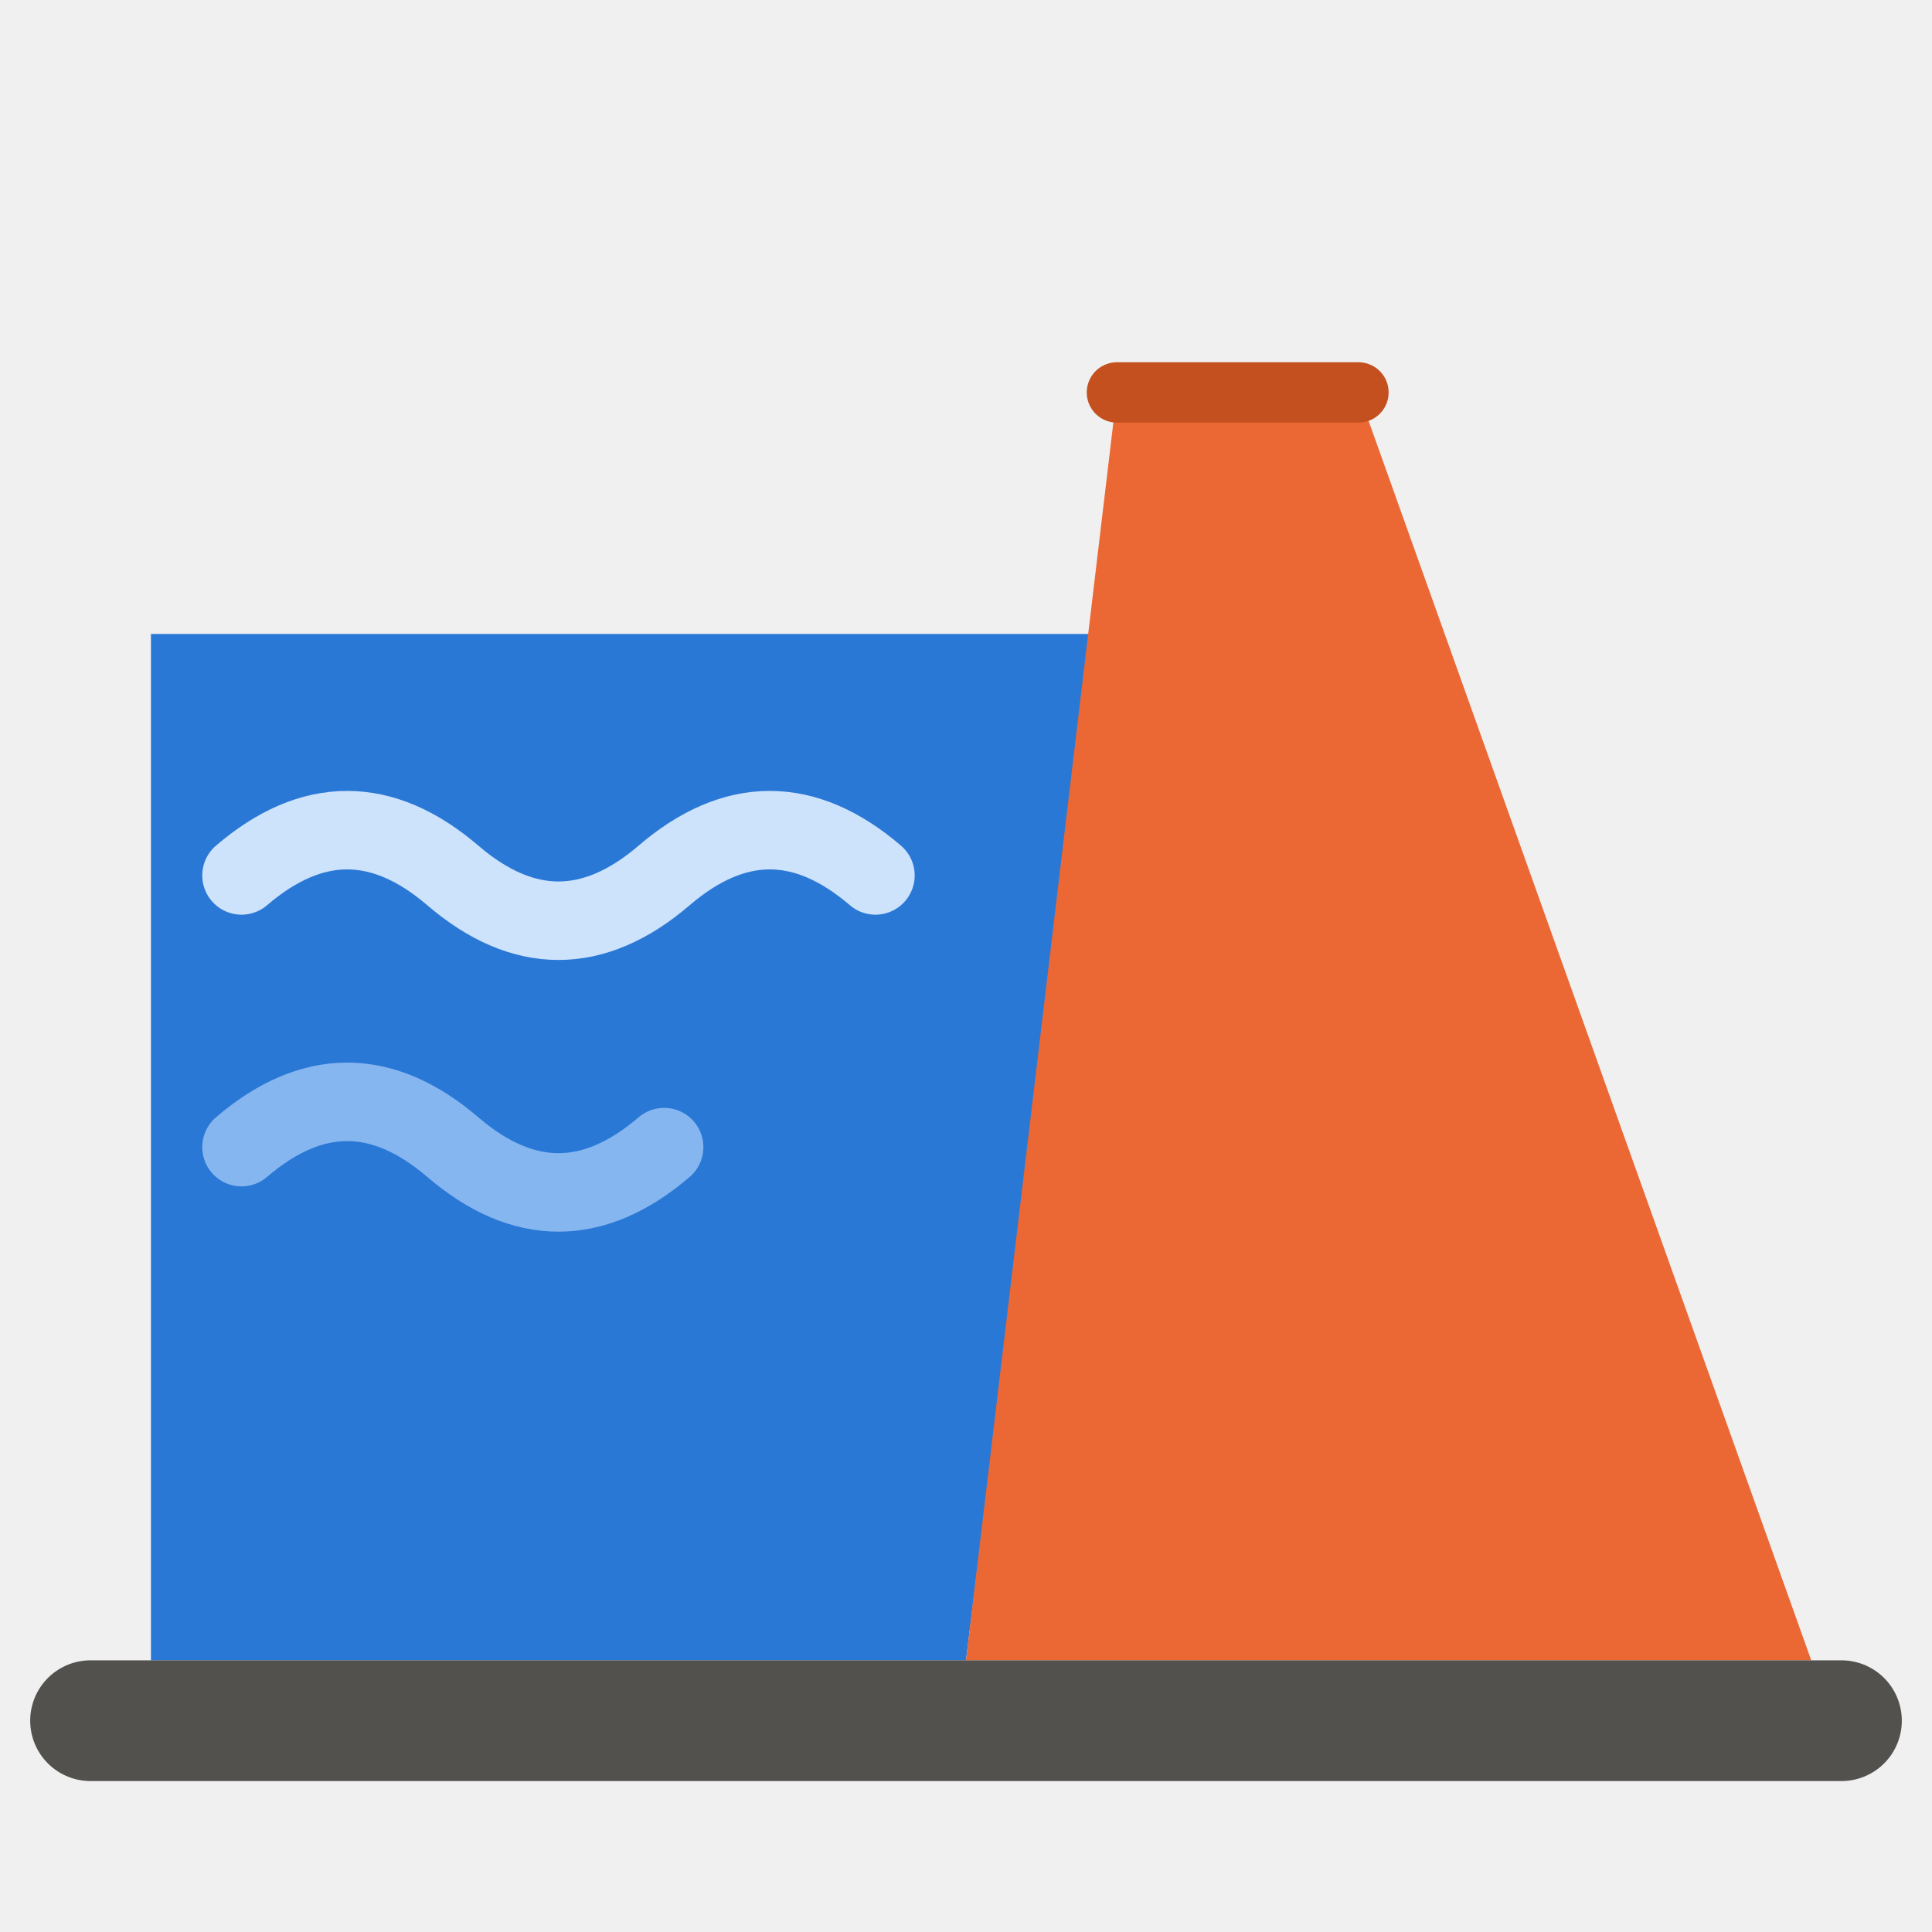
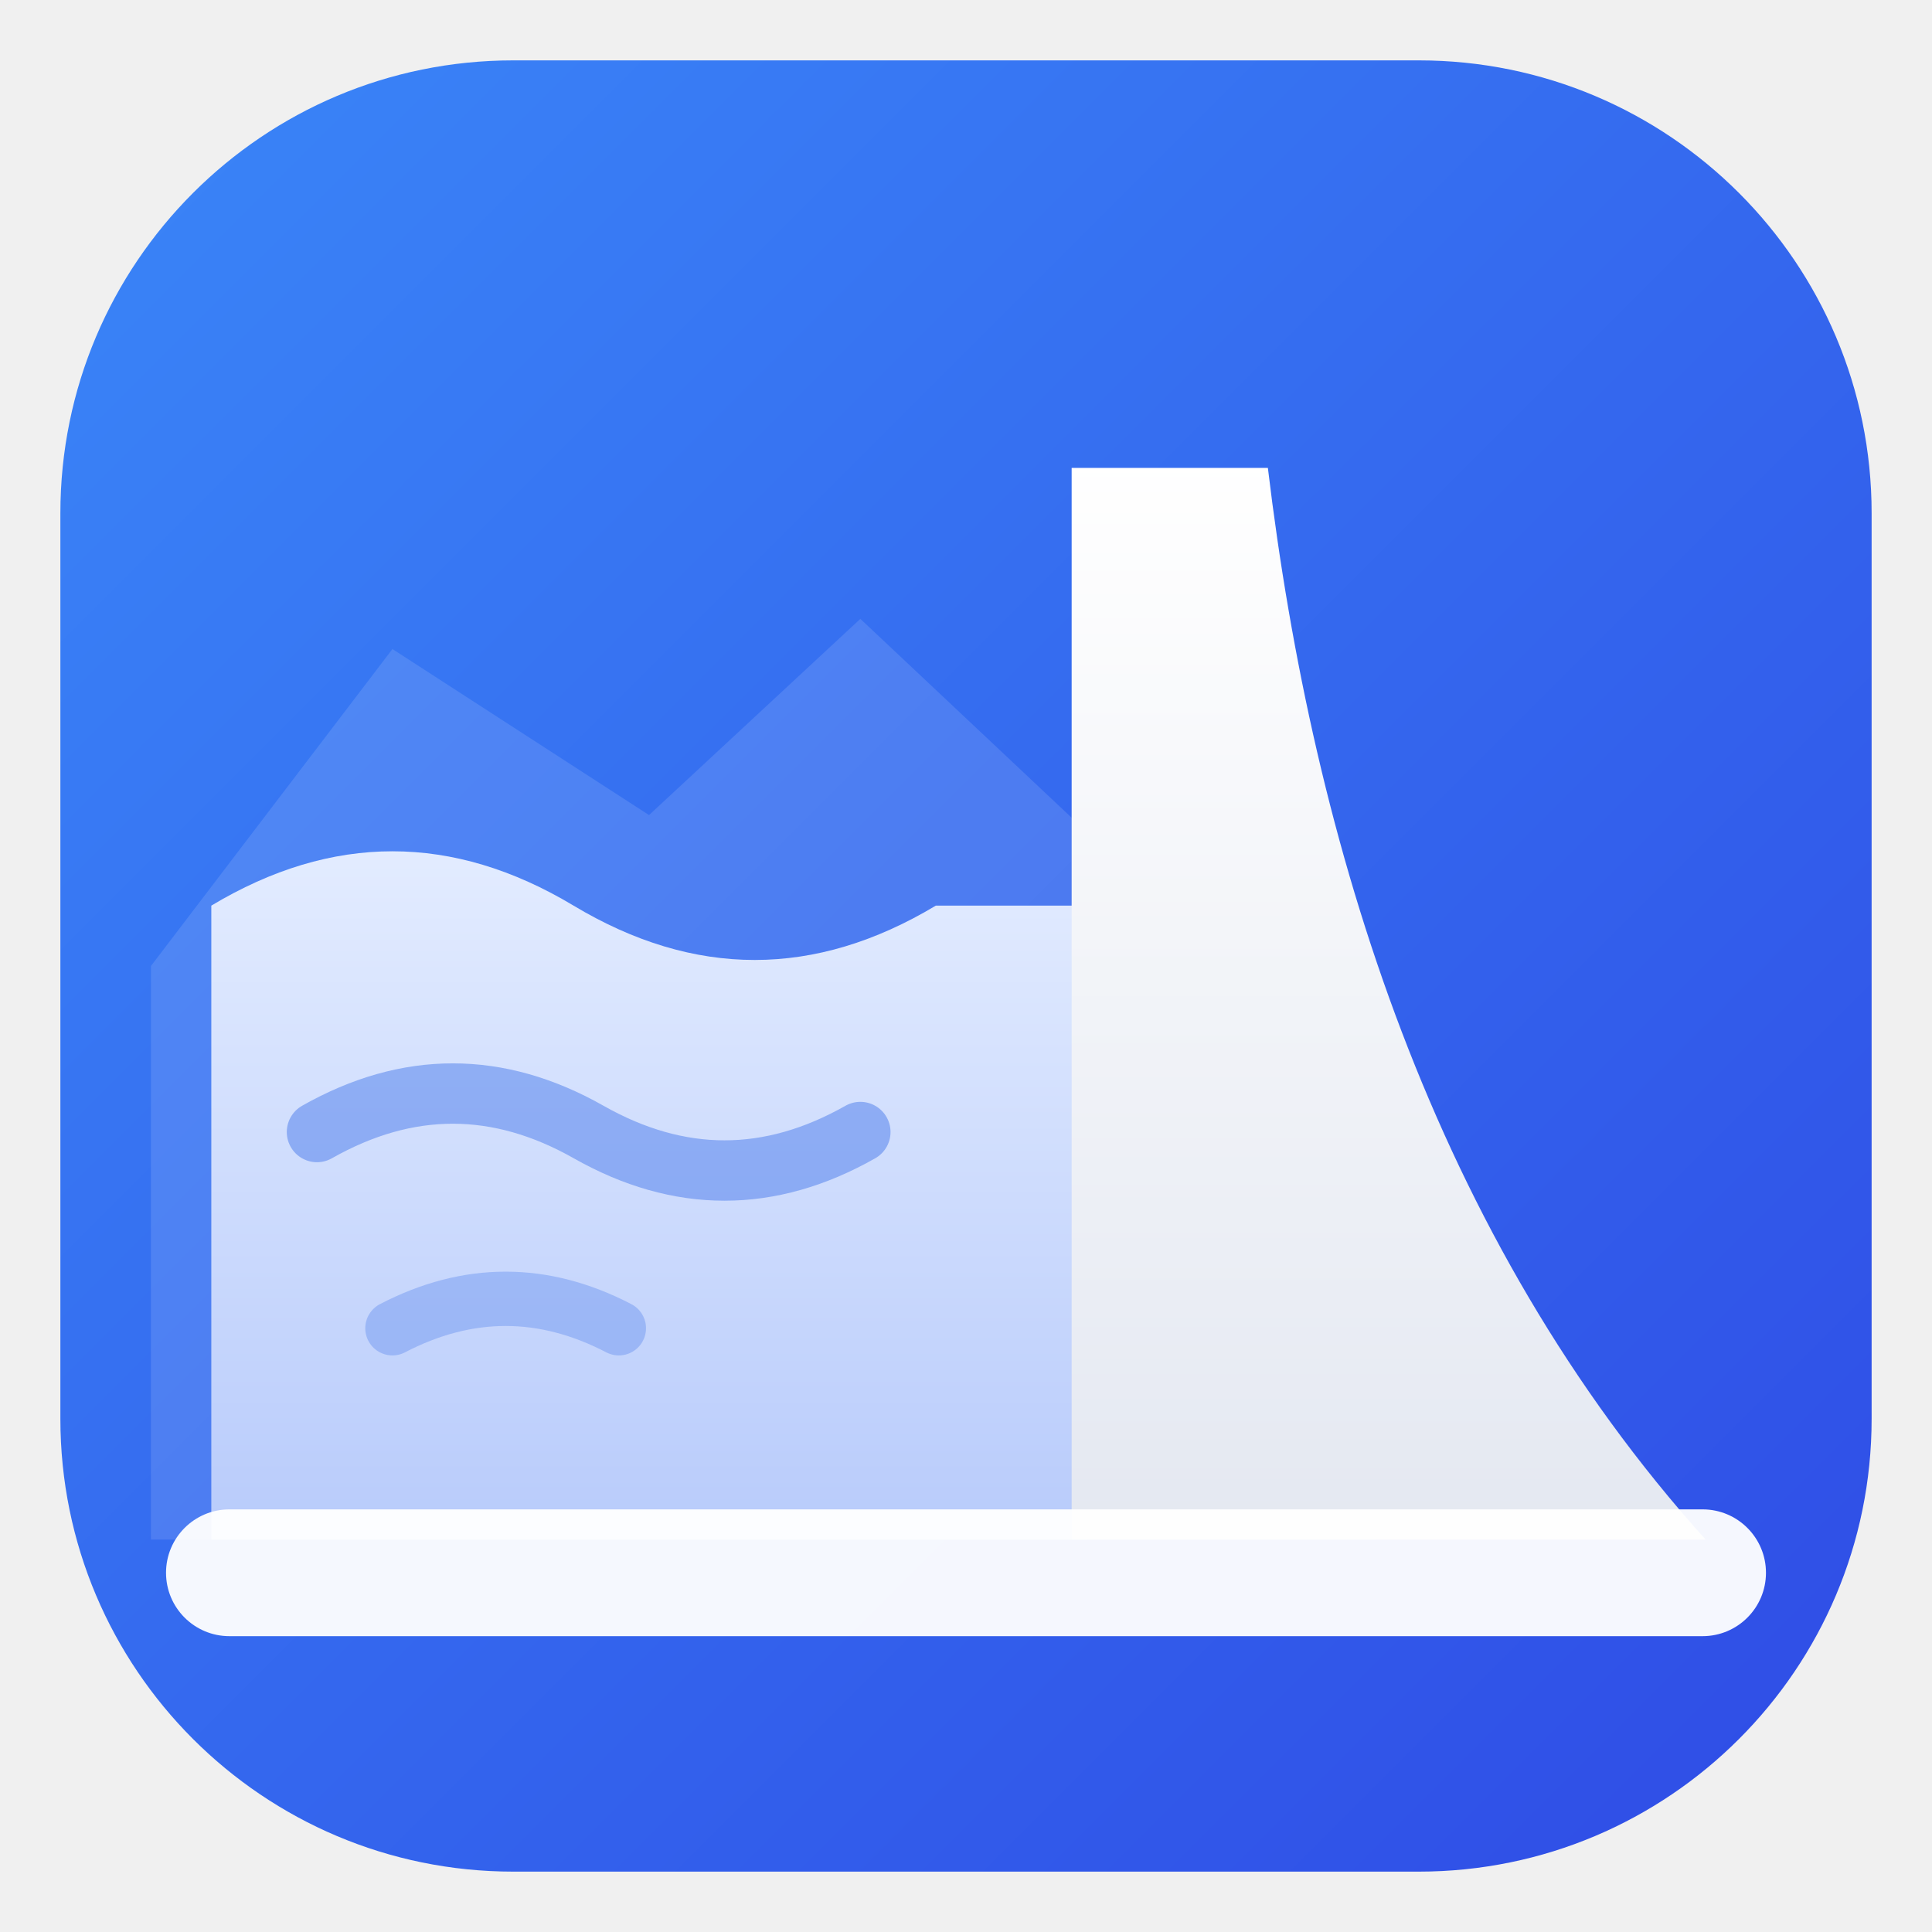
<svg xmlns="http://www.w3.org/2000/svg" width="64" height="64" viewBox="0 0 64 64">
-   <path d="M5 21 H36.2 L32 55 H5 Z" fill="#2a78d6" />
-   <path d="M8 29 q3.5 -3 7 0 t7 0 t7 0" fill="none" stroke="#cde2fb" stroke-width="2.6" stroke-linecap="round" />
-   <path d="M8 38 q3.5 -3 7 0 t7 0" fill="none" stroke="#86b6ef" stroke-width="2.6" stroke-linecap="round" />
-   <path d="M37 13 H45 L60 55 H32 Z" fill="#eb6834" />
-   <path d="M37 13 H45" stroke="#c4501f" stroke-width="2" stroke-linecap="round" />
-   <path d="M3 57 H61" stroke="#52514e" stroke-width="4" stroke-linecap="round" />
+   <defs>
+     <linearGradient id="bg" x1="4" y1="4" x2="60" y2="60" gradientUnits="userSpaceOnUse">
+       <stop offset="0" stop-color="#3a84f7" />
+       <stop offset="1" stop-color="#2f4de6" />
+     </linearGradient>
+     <linearGradient id="water" x1="0" y1="28" x2="0" y2="51" gradientUnits="userSpaceOnUse">
+       <stop offset="0" stop-color="#e3ecff" />
+       <stop offset="1" stop-color="#b8cbfb" />
+     </linearGradient>
+     <linearGradient id="dam" x1="0" y1="15" x2="0" y2="51" gradientUnits="userSpaceOnUse">
+       <stop offset="0" stop-color="#ffffff" />
+       <stop offset="1" stop-color="#e4e8f1" />
+     </linearGradient>
+   </defs>
+   <rect x="2" y="2" width="60" height="60" rx="15" fill="url(#bg)" />
+   <path d="M5 32 L13 21.5 L21.5 27 L28.5 20.5 L37 28.5 V51 H5 Z" fill="#ffffff" opacity="0.12" />
+   <path d="M7 30 C11 27.6 15 27.6 19 30 S27 32.4 31 30 L36 30 V51 H7 Z" fill="url(#water)" />
+   <path d="M10.5 37.5 C13.5 35.8 16.5 35.8 19.5 37.5 S25.5 39.2 28.5 37.5" fill="none" stroke="#3a6fe8" stroke-width="2" stroke-linecap="round" opacity="0.45" />
+   <path d="M13 44 C15.5 42.7 18 42.7 20.5 44" fill="none" stroke="#3a6fe8" stroke-width="1.8" stroke-linecap="round" opacity="0.3" />
+   <path d="M35.5 15.5 H42 C43.5 28 47.5 41 56.5 51 H35.5 Z" fill="url(#dam)" />
+   <rect x="5.5" y="50" width="53" height="4.2" rx="2.1" fill="#ffffff" opacity="0.95" />
</svg>
